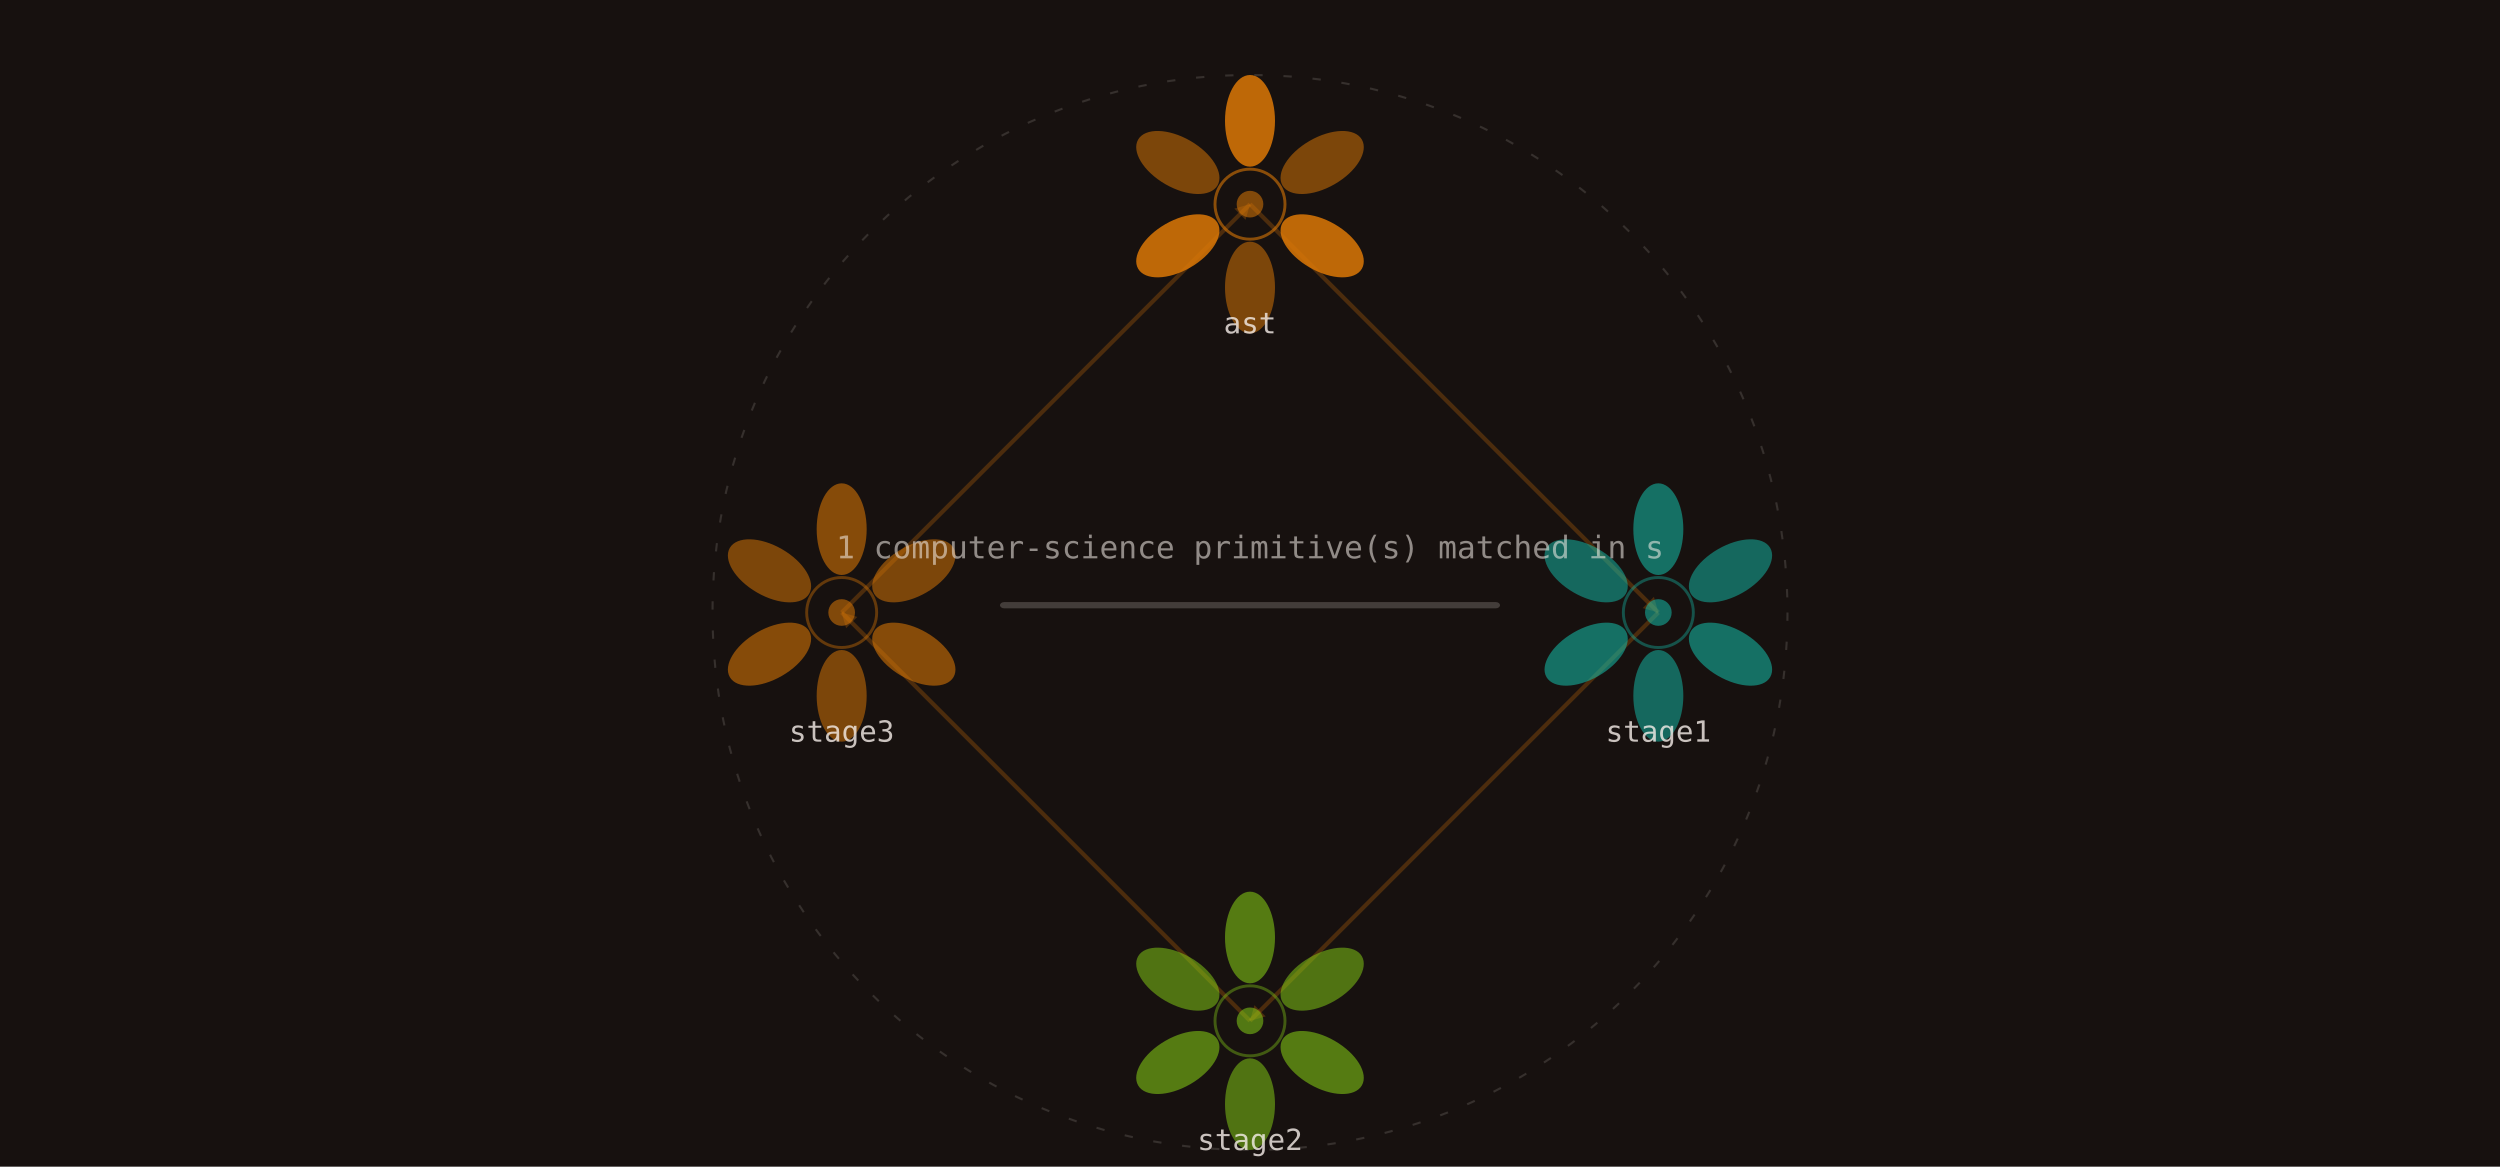
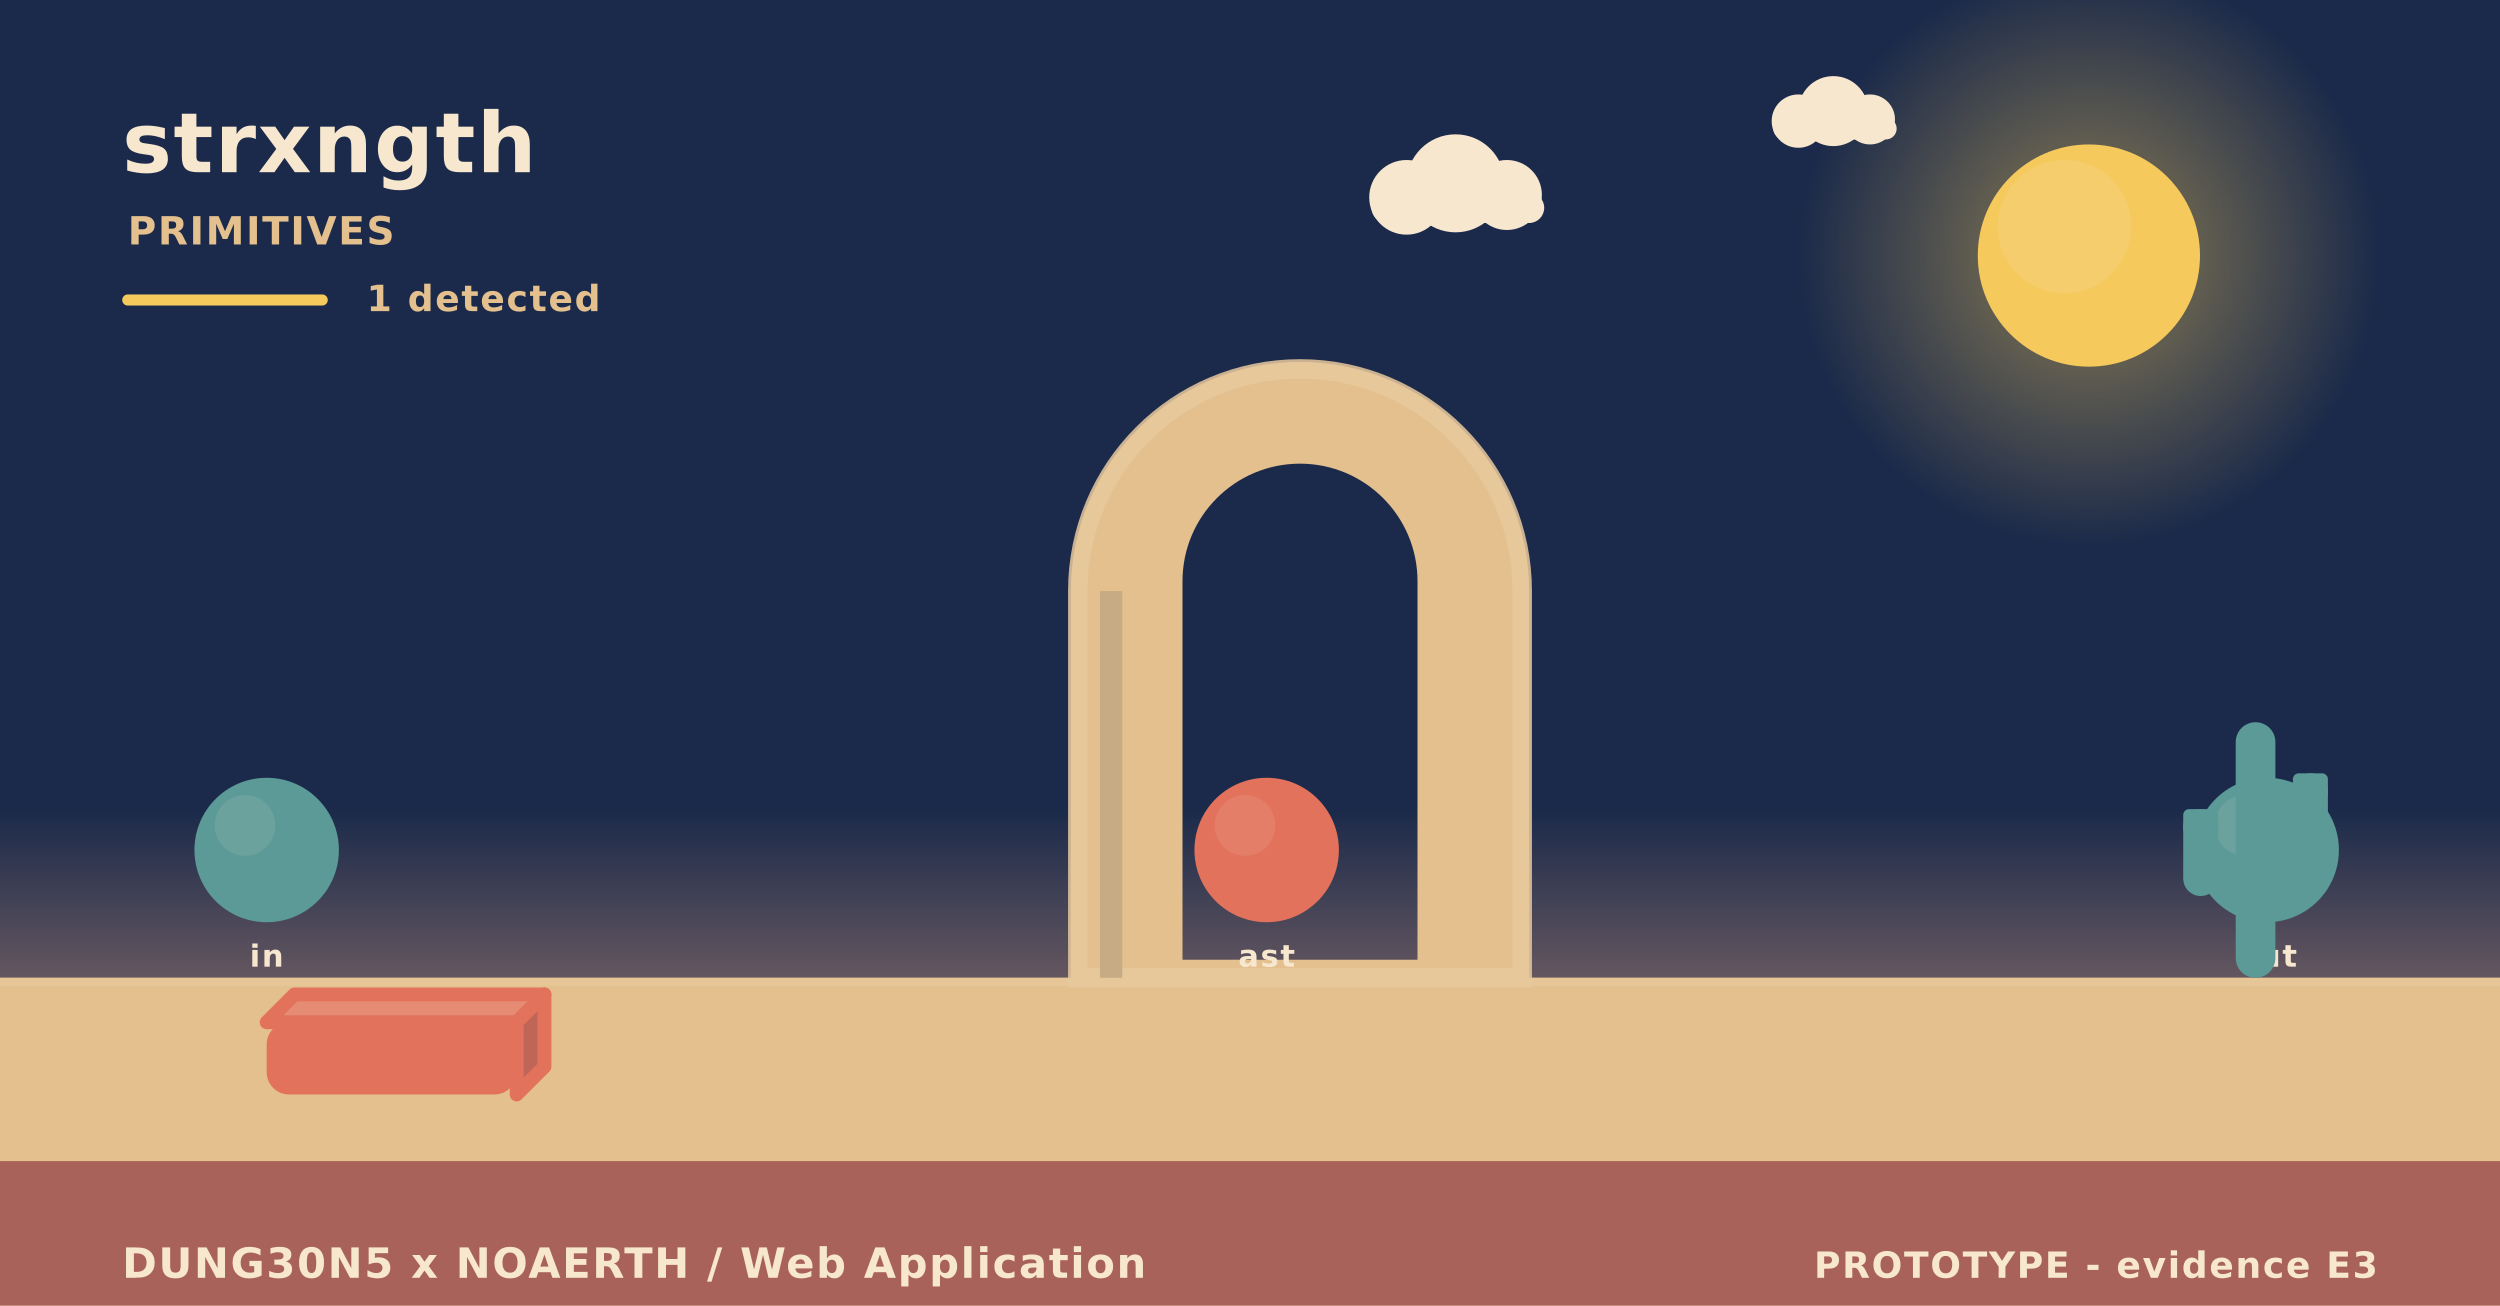
- <svg xmlns="http://www.w3.org/2000/svg" viewBox="0 0 1200 560" width="1200" height="560" role="img" aria-label="strxngth state machine">
-   <rect width="1200" height="560" fill="#17110f" />
-   <defs>
-     <linearGradient id="gs" x1="0" y1="0" x2="1" y2="1">
-       <stop offset="0%" stop-color="#d97706" />
-       <stop offset="100%" stop-color="#14b8a6" />
-     </linearGradient>
-   </defs>
-   <circle cx="600.00" cy="294.00" r="258.00" fill="none" stroke="rgba(246,239,233,0.140)" stroke-width="1.00" opacity="1.00" stroke-dasharray="4 10" />
-   <line x1="600.00" y1="98.00" x2="796.00" y2="294.00" stroke="rgba(217,119,6,0.500)" stroke-width="2.00" opacity="0.55" />
-   <polygon points="796.00,294.00 793.88,286.50 788.50,291.88" fill="rgba(217,119,6,0.500)" opacity="0.55" />
-   <line x1="796.00" y1="294.00" x2="600.00" y2="490.00" stroke="rgba(217,119,6,0.500)" stroke-width="2.00" opacity="0.55" />
-   <polygon points="600.00,490.00 607.50,487.88 602.12,482.50" fill="rgba(217,119,6,0.500)" opacity="0.55" />
-   <line x1="600.00" y1="490.00" x2="404.00" y2="294.00" stroke="rgba(217,119,6,0.500)" stroke-width="2.00" opacity="0.55" />
-   <polygon points="404.00,294.00 406.12,301.50 411.50,296.12" fill="rgba(217,119,6,0.500)" opacity="0.55" />
-   <line x1="404.00" y1="294.00" x2="600.00" y2="98.00" stroke="rgba(217,119,6,0.500)" stroke-width="2.00" opacity="0.55" />
-   <polygon points="600.00,98.00 592.50,100.12 597.88,105.50" fill="rgba(217,119,6,0.500)" opacity="0.55" />
-   <ellipse cx="600.00" cy="58.00" rx="12.00" ry="22.00" fill="rgba(217,119,6,0.900)" opacity="0.95" transform="rotate(0.0 600.00 58.00)" />
-   <ellipse cx="634.64" cy="78.00" rx="12.00" ry="22.00" fill="rgba(217,119,6,0.550)" opacity="0.95" transform="rotate(60.0 634.64 78.00)" />
-   <ellipse cx="634.64" cy="118.00" rx="12.00" ry="22.00" fill="rgba(217,119,6,0.900)" opacity="0.95" transform="rotate(120.0 634.64 118.00)" />
-   <ellipse cx="600.00" cy="138.00" rx="12.00" ry="22.00" fill="rgba(217,119,6,0.550)" opacity="0.95" transform="rotate(180.0 600.00 138.00)" />
-   <ellipse cx="565.36" cy="118.00" rx="12.00" ry="22.00" fill="rgba(217,119,6,0.900)" opacity="0.95" transform="rotate(240.0 565.36 118.00)" />
-   <ellipse cx="565.36" cy="78.00" rx="12.00" ry="22.00" fill="rgba(217,119,6,0.550)" opacity="0.95" transform="rotate(300.0 565.36 78.00)" />
-   <circle cx="600.00" cy="98.00" r="16.80" fill="none" stroke="rgba(217,119,6,0.900)" stroke-width="1.40" opacity="0.66" />
-   <circle cx="600.00" cy="98.00" r="6.40" fill="rgba(217,119,6,0.550)" opacity="1.00" />
-   <text x="600" y="160" font-family="ui-monospace,Menlo,monospace" font-size="14" fill="rgba(246,239,233,0.800)" text-anchor="middle">ast</text>
-   <ellipse cx="796.00" cy="254.00" rx="12.00" ry="22.00" fill="rgba(20,184,166,0.600)" opacity="0.95" transform="rotate(0.0 796.00 254.00)" />
-   <ellipse cx="830.64" cy="274.00" rx="12.00" ry="22.00" fill="rgba(20,184,166,0.550)" opacity="0.95" transform="rotate(60.0 830.64 274.00)" />
-   <ellipse cx="830.64" cy="314.00" rx="12.00" ry="22.00" fill="rgba(20,184,166,0.600)" opacity="0.95" transform="rotate(120.0 830.64 314.00)" />
-   <ellipse cx="796.00" cy="334.00" rx="12.00" ry="22.00" fill="rgba(20,184,166,0.550)" opacity="0.95" transform="rotate(180.0 796.00 334.00)" />
-   <ellipse cx="761.36" cy="314.00" rx="12.00" ry="22.00" fill="rgba(20,184,166,0.600)" opacity="0.95" transform="rotate(240.0 761.36 314.00)" />
-   <ellipse cx="761.36" cy="274.00" rx="12.00" ry="22.00" fill="rgba(20,184,166,0.550)" opacity="0.95" transform="rotate(300.0 761.36 274.00)" />
-   <circle cx="796.00" cy="294.00" r="16.80" fill="none" stroke="rgba(20,184,166,0.600)" stroke-width="1.40" opacity="0.66" />
-   <circle cx="796.00" cy="294.00" r="6.40" fill="rgba(20,184,166,0.550)" opacity="1.00" />
-   <text x="796" y="356" font-family="ui-monospace,Menlo,monospace" font-size="14" fill="rgba(246,239,233,0.800)" text-anchor="middle">stage1</text>
-   <ellipse cx="600.00" cy="450.00" rx="12.00" ry="22.00" fill="rgba(132,204,22,0.600)" opacity="0.95" transform="rotate(0.0 600.00 450.00)" />
-   <ellipse cx="634.64" cy="470.00" rx="12.00" ry="22.00" fill="rgba(132,204,22,0.550)" opacity="0.95" transform="rotate(60.0 634.64 470.00)" />
-   <ellipse cx="634.64" cy="510.00" rx="12.00" ry="22.00" fill="rgba(132,204,22,0.600)" opacity="0.95" transform="rotate(120.0 634.64 510.00)" />
-   <ellipse cx="600.00" cy="530.00" rx="12.00" ry="22.00" fill="rgba(132,204,22,0.550)" opacity="0.95" transform="rotate(180.0 600.00 530.00)" />
-   <ellipse cx="565.36" cy="510.00" rx="12.00" ry="22.00" fill="rgba(132,204,22,0.600)" opacity="0.95" transform="rotate(240.0 565.36 510.00)" />
-   <ellipse cx="565.36" cy="470.00" rx="12.00" ry="22.00" fill="rgba(132,204,22,0.550)" opacity="0.95" transform="rotate(300.0 565.36 470.00)" />
-   <circle cx="600.00" cy="490.00" r="16.80" fill="none" stroke="rgba(132,204,22,0.600)" stroke-width="1.40" opacity="0.66" />
-   <circle cx="600.00" cy="490.00" r="6.40" fill="rgba(132,204,22,0.550)" opacity="1.00" />
-   <text x="600" y="552" font-family="ui-monospace,Menlo,monospace" font-size="14" fill="rgba(246,239,233,0.800)" text-anchor="middle">stage2</text>
-   <ellipse cx="404.00" cy="254.00" rx="12.00" ry="22.00" fill="rgba(217,119,6,0.600)" opacity="0.95" transform="rotate(0.0 404.00 254.00)" />
-   <ellipse cx="438.64" cy="274.00" rx="12.00" ry="22.00" fill="rgba(217,119,6,0.550)" opacity="0.95" transform="rotate(60.0 438.64 274.00)" />
-   <ellipse cx="438.64" cy="314.00" rx="12.00" ry="22.00" fill="rgba(217,119,6,0.600)" opacity="0.95" transform="rotate(120.0 438.64 314.00)" />
-   <ellipse cx="404.00" cy="334.00" rx="12.00" ry="22.00" fill="rgba(217,119,6,0.550)" opacity="0.95" transform="rotate(180.0 404.00 334.00)" />
-   <ellipse cx="369.36" cy="314.00" rx="12.00" ry="22.00" fill="rgba(217,119,6,0.600)" opacity="0.95" transform="rotate(240.0 369.36 314.00)" />
-   <ellipse cx="369.36" cy="274.00" rx="12.00" ry="22.00" fill="rgba(217,119,6,0.550)" opacity="0.95" transform="rotate(300.0 369.36 274.00)" />
-   <circle cx="404.00" cy="294.00" r="16.80" fill="none" stroke="rgba(217,119,6,0.600)" stroke-width="1.40" opacity="0.66" />
-   <circle cx="404.00" cy="294.00" r="6.40" fill="rgba(217,119,6,0.550)" opacity="1.00" />
-   <text x="404" y="356" font-family="ui-monospace,Menlo,monospace" font-size="14" fill="rgba(246,239,233,0.800)" text-anchor="middle">stage3</text>
-   <rect x="480.00" y="289.00" width="240.00" height="3.00" rx="2.00" fill="rgba(246,239,233,0.200)" opacity="1.00" />
-   <text x="600" y="268" font-family="ui-monospace,Menlo,monospace" font-size="15" fill="rgba(246,239,233,0.550)" text-anchor="middle">1 computer-science primitive(s) matched in s</text>
+ <svg xmlns="http://www.w3.org/2000/svg" width="900" height="470" viewBox="0 0 900 470" role="img" aria-label="strxngth - how it behaves">
+   <linearGradient id="skys" x1="0" y1="0" x2="0" y2="1">
+     <stop offset="0" stop-color="#1b2a4a" />
+     <stop offset="0.62" stop-color="#1b2a4a" />
+     <stop offset="1" stop-color="#f3ad8a" />
+   </linearGradient>
+   <rect width="900" height="470" fill="url(#skys)" />
+   <radialGradient id="suns">
+     <stop offset="0.35" stop-color="#f5c95c" stop-opacity="0.34" />
+     <stop offset="1" stop-color="#f5c95c" stop-opacity="0" />
+   </radialGradient>
+   <circle cx="752" cy="92" r="104" fill="url(#suns)" />
+   <circle cx="752" cy="92" r="40" fill="#f5c95c" />
+   <circle cx="743.2" cy="81.6" r="24" fill="#f5d27e" opacity="0.5" />
+   <g>
+     <circle cx="524" cy="66" r="17.64" fill="#f6e7ce" />
+     <circle cx="506.36" cy="71.04" r="13.44" fill="#f6e7ce" />
+     <circle cx="542.48" cy="70.2" r="12.6" fill="#f6e7ce" />
+     <rect x="493.76" y="69.36" width="62.16" height="10.92" rx="5.46" fill="#f6e7ce" />
+   </g>
+   <g>
+     <circle cx="660" cy="40" r="12.6" fill="#f6e7ce" />
+     <circle cx="647.4" cy="43.6" r="9.6" fill="#f6e7ce" />
+     <circle cx="673.2" cy="43" r="9" fill="#f6e7ce" />
+     <rect x="638.4" y="42.4" width="44.4" height="7.8" rx="3.9" fill="#f6e7ce" />
+   </g>
+   <rect x="0" y="352" width="900" height="118" fill="#e3c08d" />
+   <rect x="0" y="352" width="900" height="3" fill="#e6c596" />
+   <text x="44" y="62" font-family="Verdana,DejaVu Sans,sans-serif" font-size="30" font-weight="700" letter-spacing="0.6" fill="#f6e7ce" text-anchor="start">strxngth</text>
+   <text x="46" y="88" font-family="Verdana,DejaVu Sans,sans-serif" font-size="14" font-weight="700" letter-spacing="0.6" fill="#e3c08d" text-anchor="start">PRIMITIVES</text>
+   <rect x="44" y="106" width="74" height="4" rx="2" fill="#f5c95c" />
+   <text x="132" y="112" font-family="Verdana,DejaVu Sans,sans-serif" font-size="13" font-weight="700" letter-spacing="0.6" fill="#e3c08d" text-anchor="start">1 detected</text>
+   <path d="M388,352 L388,212.8 A80,80 0 0 1 548,212.8 L548,352 Z M423.2,348 L423.2,209.22 A44.8,44.8 0 0 1 512.8,209.22 L512.8,348 Z" fill="#e3c08d" fill-rule="evenodd" stroke="#e3c08d" stroke-width="5" stroke-linejoin="round" />
+   <path d="M388,352 L388,212.8 A80,80 0 0 1 548,212.8 L548,352 Z" fill="none" stroke="#e8c99d" stroke-width="7" stroke-linecap="round" opacity="0.85" />
+   <rect x="396" y="212.8" width="8" height="139.2" fill="#c7ab84" />
+   <circle cx="96" cy="306" r="26" fill="#5b9a97" />
+   <circle cx="88.2" cy="297.16" r="10.92" fill="#7aa9a2" opacity="0.55" />
+   <text x="96" y="348" font-family="Verdana,DejaVu Sans,sans-serif" font-size="11" font-weight="700" letter-spacing="0.6" fill="#f6e7ce" text-anchor="middle">in</text>
+   <circle cx="456" cy="306" r="26" fill="#e2725b" />
+   <circle cx="448.2" cy="297.16" r="10.92" fill="#e68972" opacity="0.55" />
+   <text x="456" y="348" font-family="Verdana,DejaVu Sans,sans-serif" font-size="11" font-weight="700" letter-spacing="0.6" fill="#f6e7ce" text-anchor="middle">ast</text>
+   <circle cx="816" cy="306" r="26" fill="#5b9a97" />
+   <circle cx="808.2" cy="297.16" r="10.92" fill="#7aa9a2" opacity="0.55" />
+   <text x="816" y="348" font-family="Verdana,DejaVu Sans,sans-serif" font-size="11" font-weight="700" letter-spacing="0.6" fill="#f6e7ce" text-anchor="middle">out</text>
+   <path d="M96,368 L186,368 L196,358 L106,358 Z" fill="#e68c74" stroke="#e2725b" stroke-width="5" stroke-linejoin="round" />
+   <path d="M186,368 L196,358 L196,384 L186,394 Z" fill="#c06658" stroke="#e2725b" stroke-width="5" stroke-linejoin="round" />
+   <rect x="96" y="368" width="90" height="26" rx="8" fill="#e2725b" />
+   <rect x="804.86" y="260" width="14.28" height="92" rx="7.14" fill="#5b9a97" />
+   <rect x="785.96" y="291.28" width="12.6" height="31.28" rx="6.3" fill="#5b9a97" />
+   <rect x="785.96" y="291.28" width="12.6" height="9.2" rx="2.1" fill="#5b9a97" />
+   <rect x="825.44" y="278.4" width="12.6" height="31.28" rx="6.3" fill="#5b9a97" />
+   <rect x="825.44" y="278.4" width="12.6" height="9.2" rx="2.1" fill="#5b9a97" />
+   <rect x="0" y="418" width="900" height="52" rx="0" fill="#a65c56" opacity="0.94" />
+   <text x="44" y="460" font-family="Verdana,DejaVu Sans,sans-serif" font-size="15" font-weight="700" letter-spacing="0.6" fill="#f6e7ce" text-anchor="start">DUNG30N5 x NOAERTH  /  Web Application</text>
+   <text x="856" y="460" font-family="Verdana,DejaVu Sans,sans-serif" font-size="13" font-weight="700" letter-spacing="0.6" fill="#f6e7ce" text-anchor="end">PROTOTYPE  -  evidence E3</text>
</svg>
